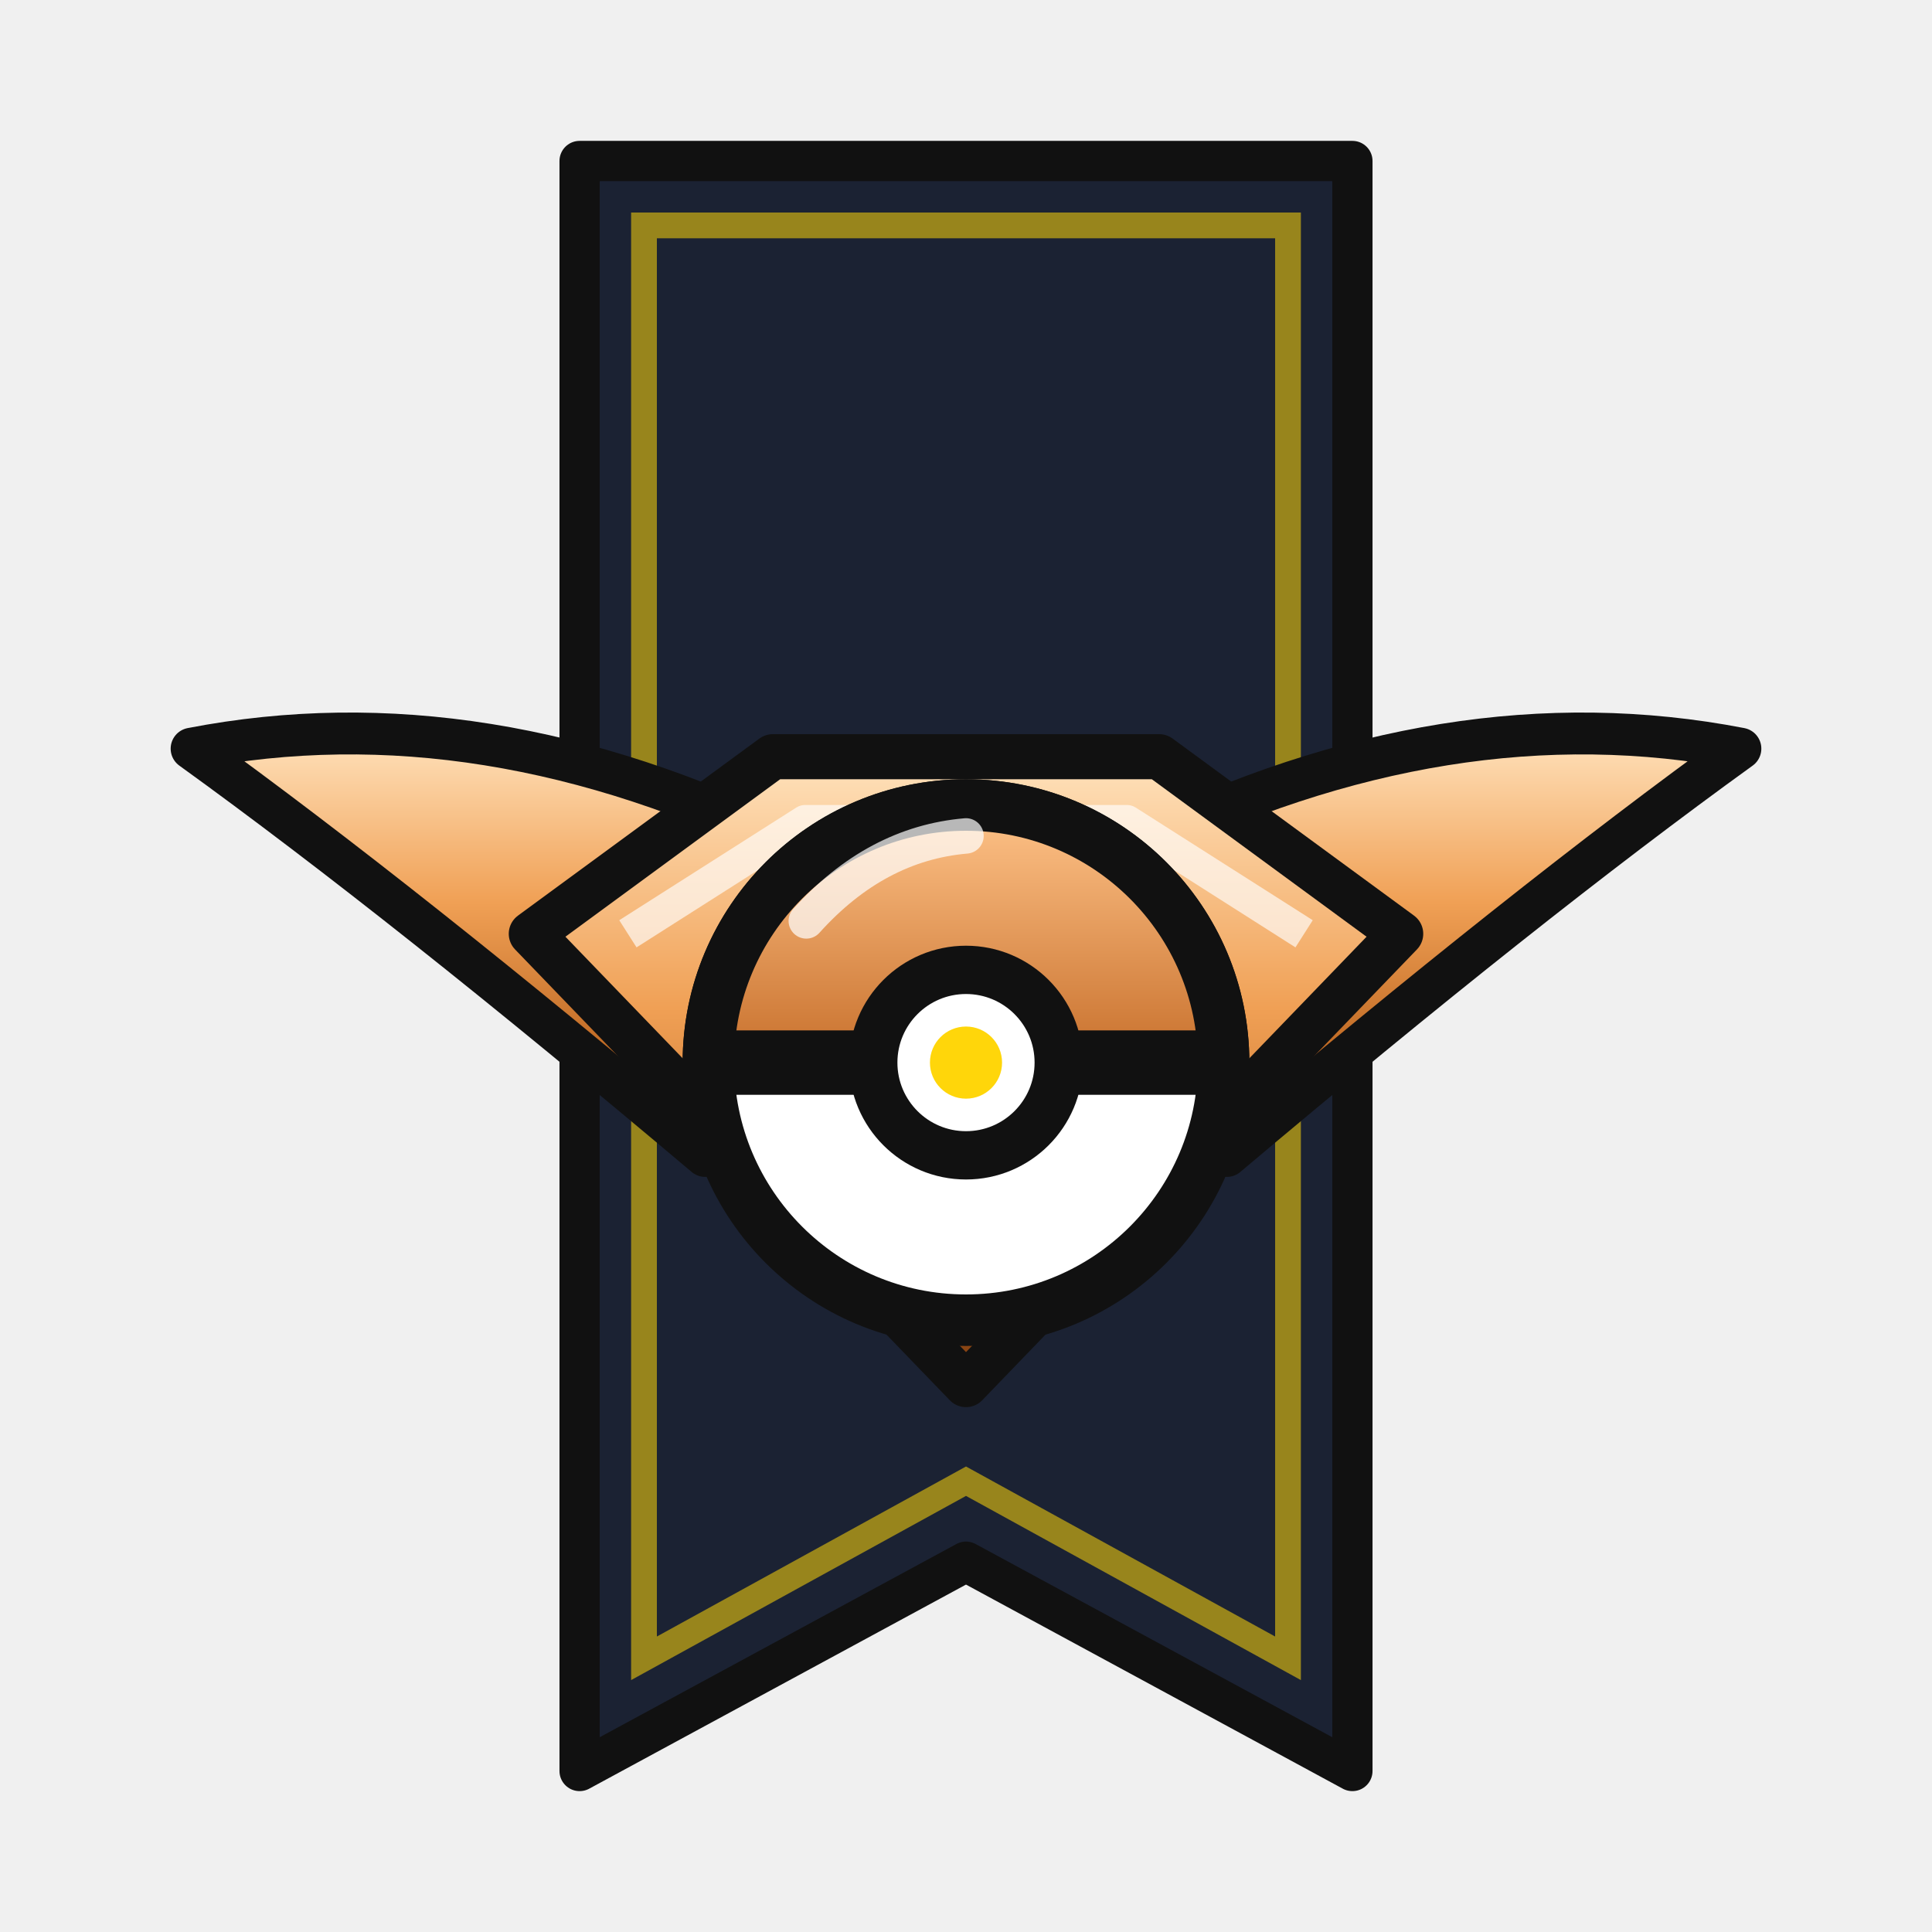
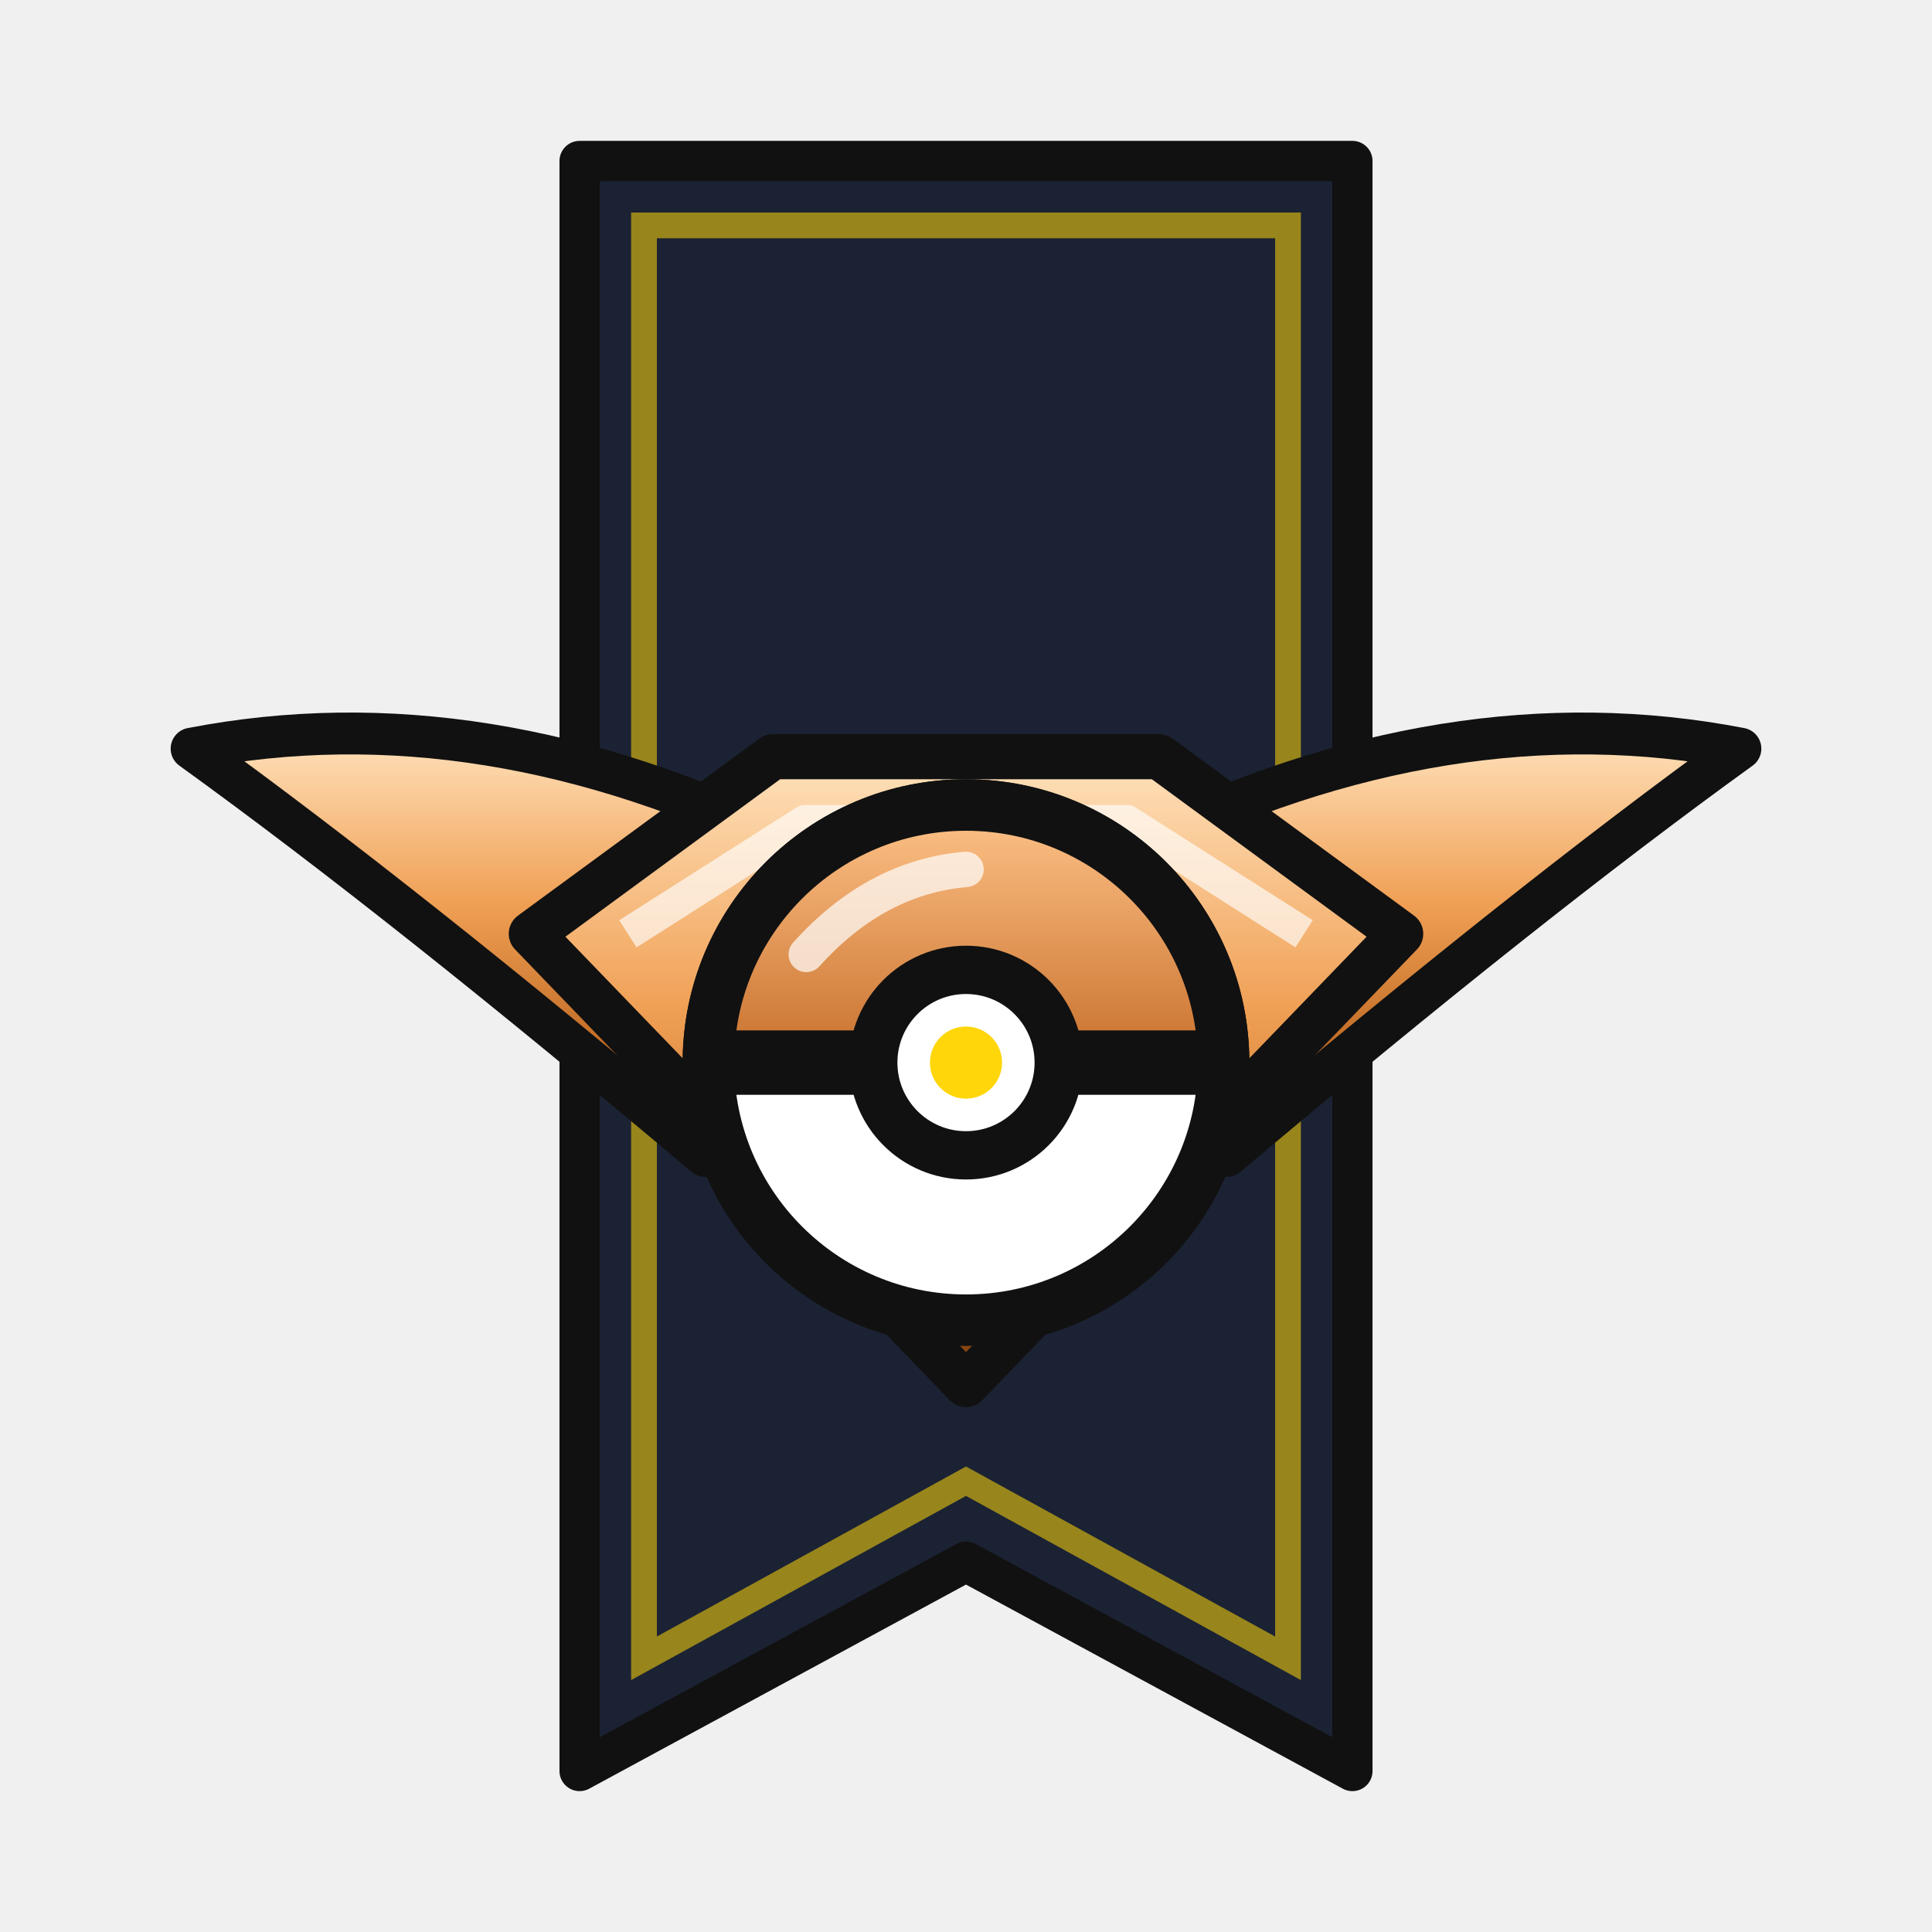
<svg xmlns="http://www.w3.org/2000/svg" viewBox="0 0 120 120" width="120" height="120">
  <defs>
    <linearGradient id="m1" x1="0" y1="0" x2="0" y2="1">
      <stop offset="0" stop-color="#FFE2BC" />
      <stop offset="0.4" stop-color="#F0A055" />
      <stop offset="0.75" stop-color="#C06A24" />
      <stop offset="1" stop-color="#7A3A0E" />
    </linearGradient>
    <linearGradient id="t1" x1="0" y1="0" x2="0" y2="1">
      <stop offset="0" stop-color="#FFC48A" />
      <stop offset="1" stop-color="#C8702C" />
    </linearGradient>
  </defs>
  <path d="M36 10 H84 V110 L60 97 L36 110 Z" fill="#1B2233" stroke="#111111" stroke-width="2.5" stroke-linejoin="round" />
  <path d="M40 14 H80 V103 L60 92 L40 103 Z" fill="none" stroke="#FFD60A" stroke-opacity="0.55" stroke-width="1.6" />
  <path d="M49.3 52.5 Q30.0 43.0 11.9 46.5 Q25.2 56.1 43.8 71.8 Z" fill="url(#m1)" stroke="#111111" stroke-width="2.6" stroke-linejoin="round" />
  <path d="M70.7 52.5 Q90.0 43.0 108.1 46.5 Q94.8 56.1 76.2 71.8 Z" fill="url(#m1)" stroke="#111111" stroke-width="2.6" stroke-linejoin="round" />
  <path d="M53 78 L60 86 L67 78 Z" fill="url(#m1)" stroke="#111111" stroke-width="2.6" stroke-linejoin="round" />
  <path d="M33 58 L48 47 L72 47 L87 58 L60 86 Z" fill="url(#m1)" stroke="#111111" stroke-width="2.8" stroke-linejoin="round" />
  <path d="M39 58 L50 51 L70 51 L81 58" fill="none" stroke="#FFFFFF" stroke-opacity="0.65" stroke-width="2" stroke-linejoin="round" />
  <g>
    <circle cx="60" cy="66" r="16" fill="#FFFFFF" stroke="#111111" stroke-width="3.2" />
    <path d="M44 66 A16 16 0 0 1 76 66 Z" fill="url(#t1)" stroke="#111111" stroke-width="3.2" stroke-linejoin="round" />
    <path d="M45 66 H75" stroke="#111111" stroke-width="4" />
    <circle cx="60" cy="66" r="5.76" fill="#FFFFFF" stroke="#111111" stroke-width="3" />
    <circle cx="60" cy="66" r="2.24" fill="#FFD60A" />
-     <path d="M50.08 57.2 Q54.4 52.4 60 51.92" fill="none" stroke="#FFFFFF" stroke-opacity="0.7" stroke-width="2.2" stroke-linecap="round" />
+     <path d="M50.08 59.28 Q54.4 54.48 60 54" fill="none" stroke="#FFFFFF" stroke-opacity="0.7" stroke-width="2.2" stroke-linecap="round" />
  </g>
</svg>
